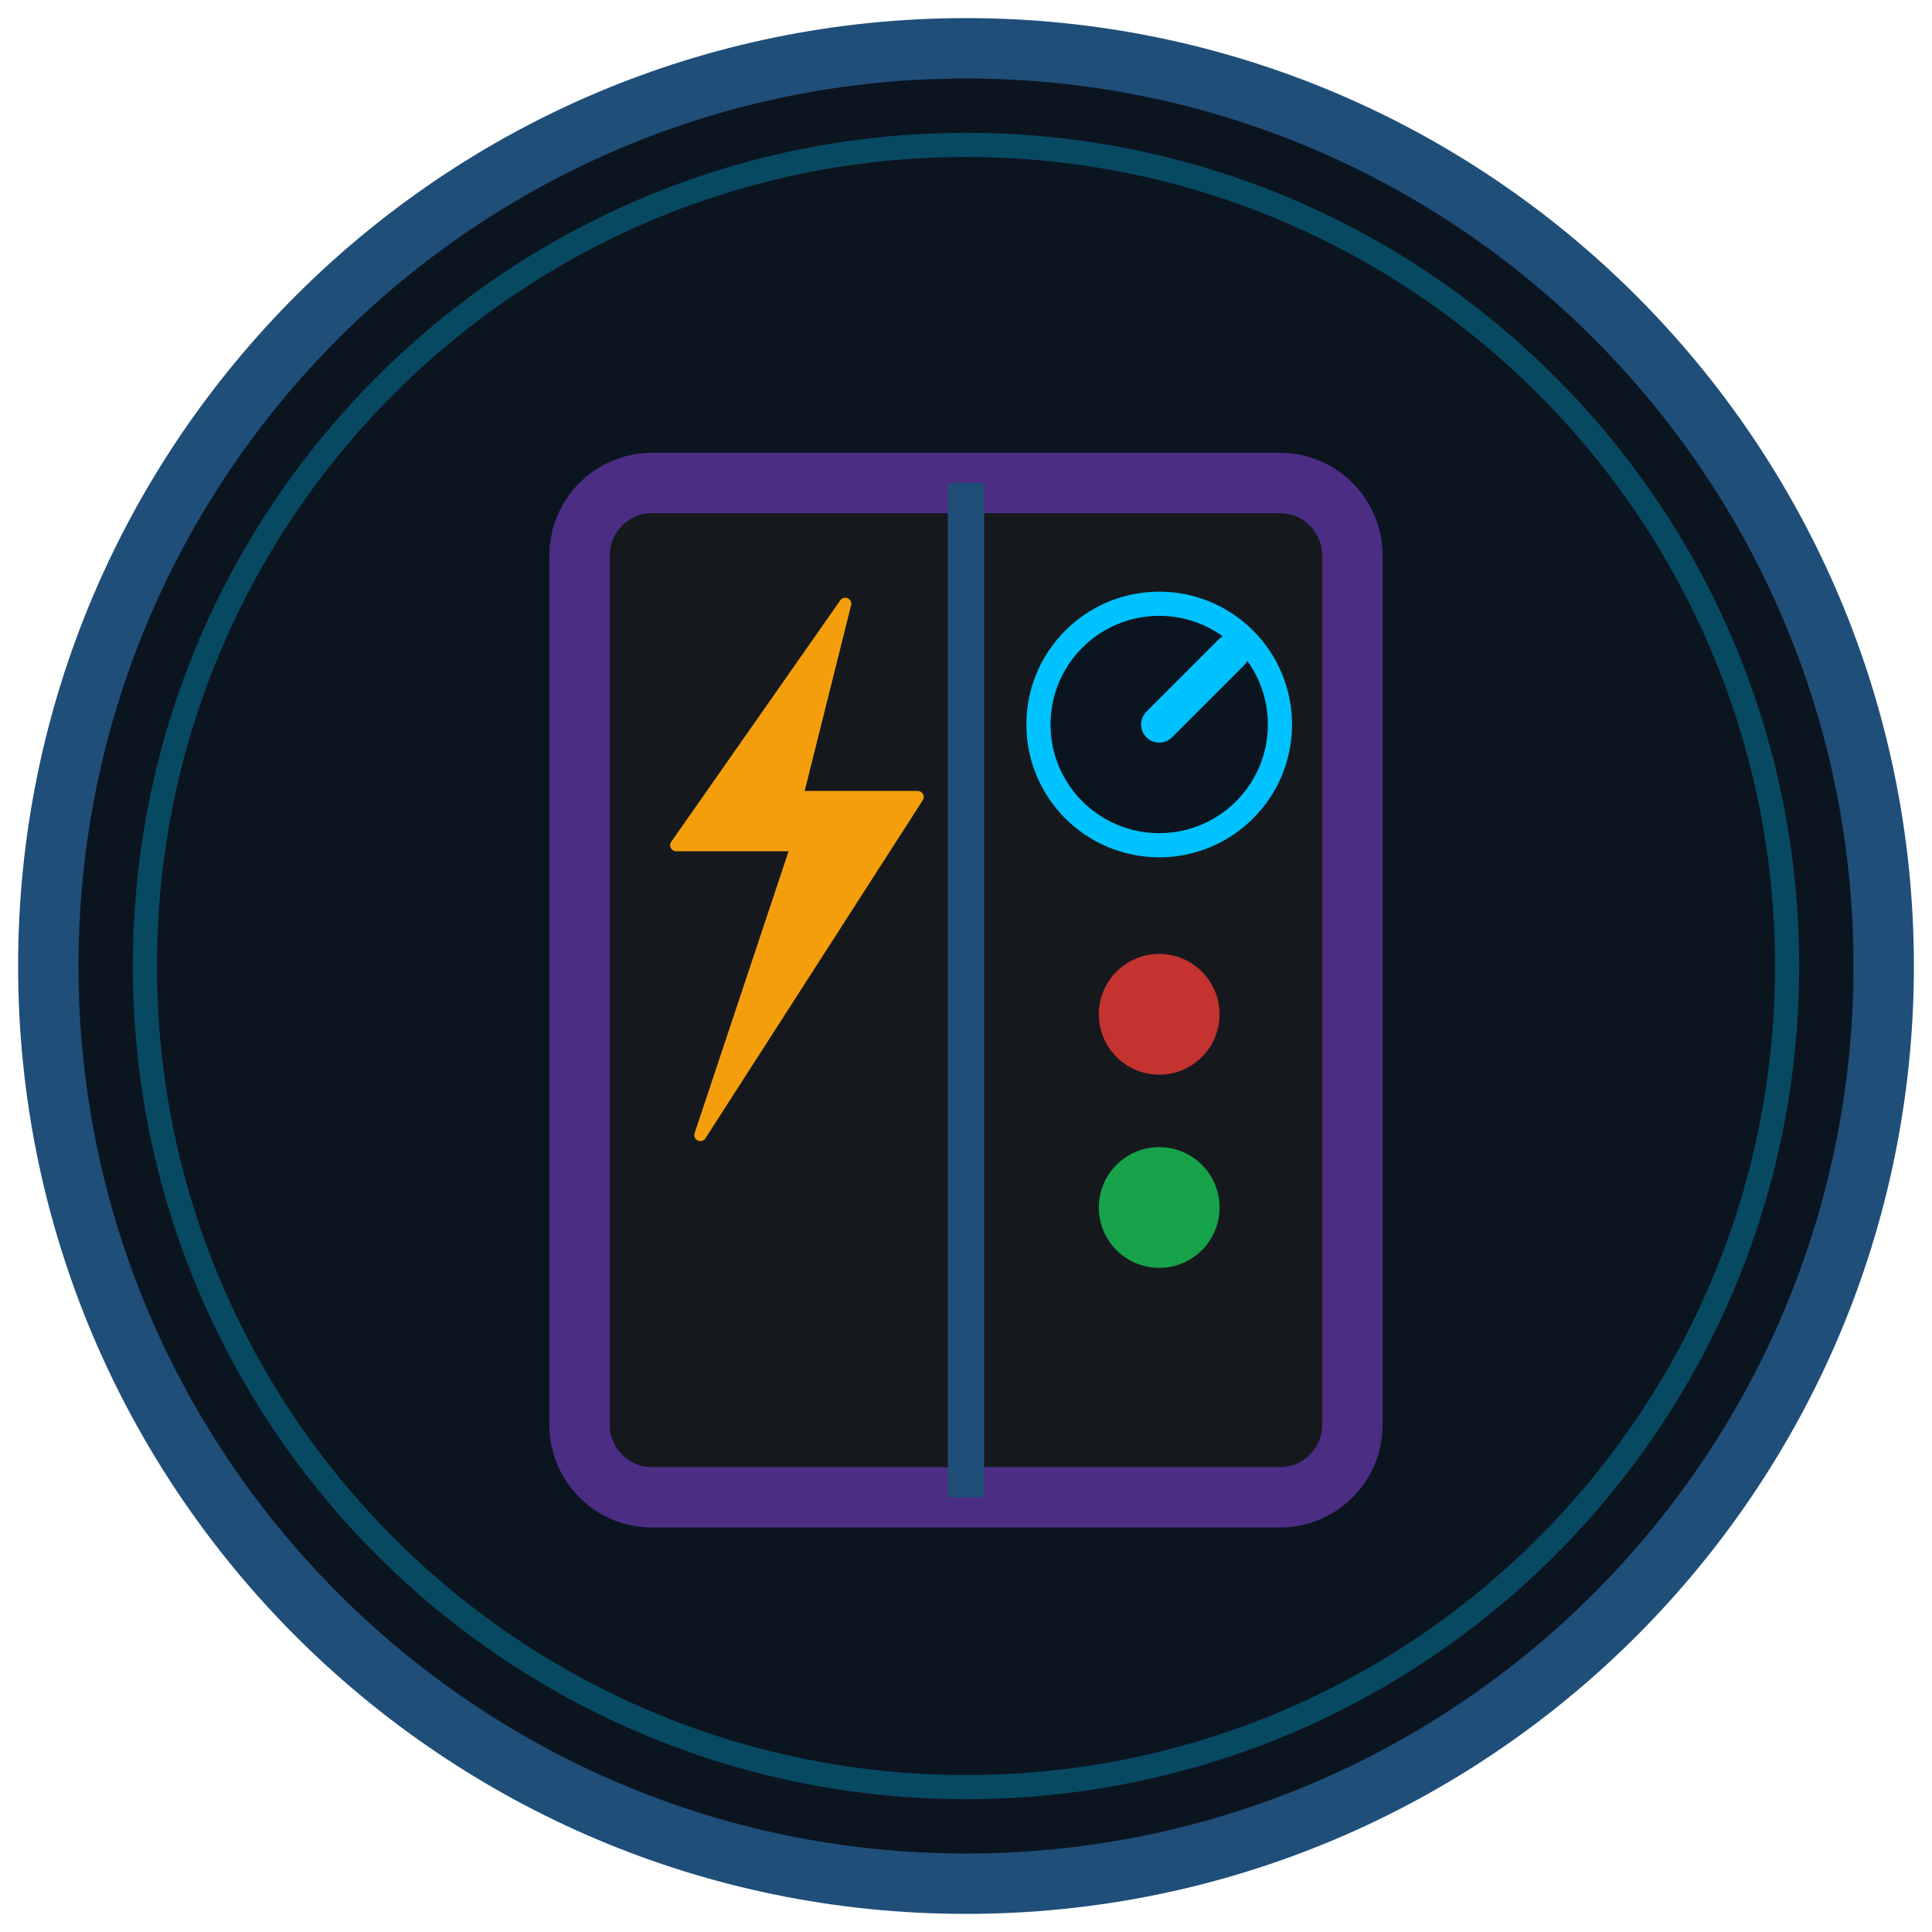
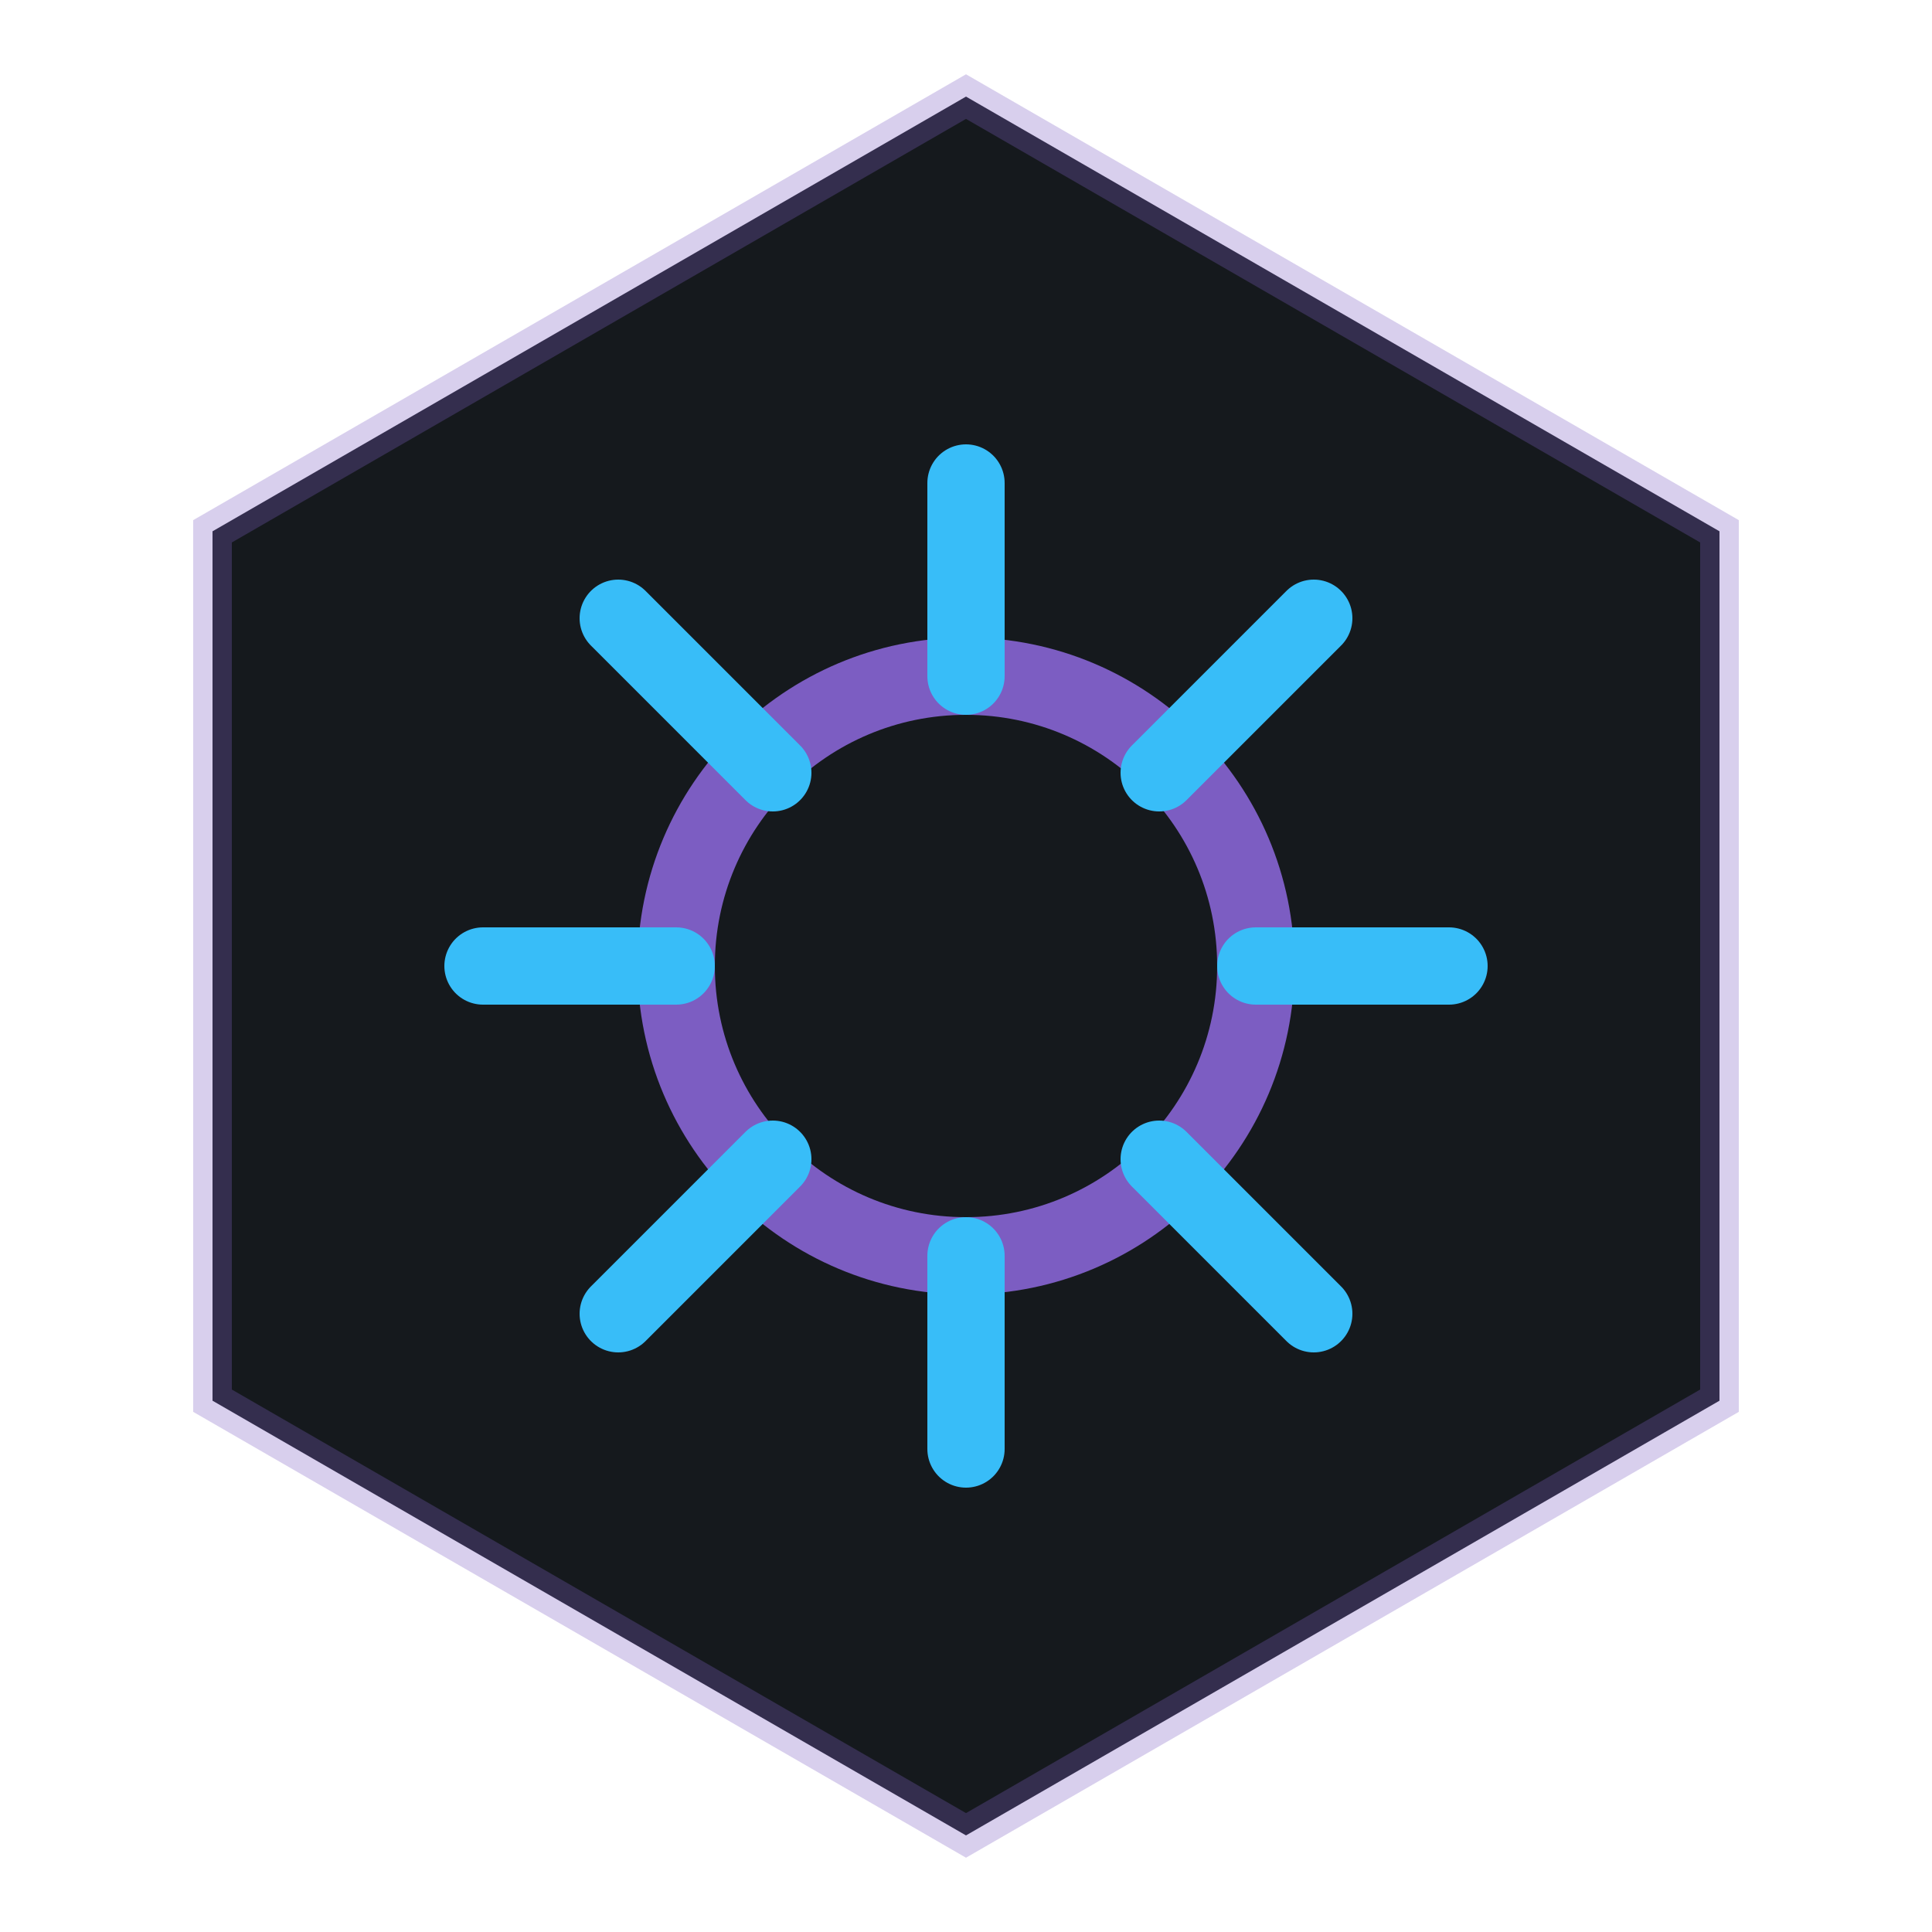
- <svg xmlns="http://www.w3.org/2000/svg" viewBox="0 0 80 80" fill="none">
-   <circle cx="40" cy="40" r="38" stroke="#1F4E79" stroke-width="2.5" fill="#0B1520" />
-   <circle cx="40" cy="40" r="34" stroke="#00C2FF" stroke-width="1" fill="none" opacity="0.3" />
-   <rect x="24" y="20" width="32" height="42" rx="3" stroke="#4B2E83" stroke-width="2.5" fill="#15191D" />
-   <line x1="40" y1="20" x2="40" y2="62" stroke="#1F4E79" stroke-width="1.5" />
-   <path d="M35 25 L28 35 L33 35 L29 47 L38 33 L33 33 Z" fill="#F59E0B" stroke="#F59E0B" stroke-width="0.5" stroke-linejoin="round" />
-   <circle cx="48" cy="30" r="5" fill="#0B1520" stroke="#00C2FF" stroke-width="1" />
-   <line x1="48" y1="30" x2="51" y2="27" stroke="#00C2FF" stroke-width="1.5" stroke-linecap="round" />
-   <circle cx="48" cy="42" r="2.5" fill="#C4332F" />
-   <circle cx="48" cy="50" r="2.5" fill="#16A34A" />
+ <svg xmlns="http://www.w3.org/2000/svg" viewBox="0 0 100 100" fill="none">
+   <path d="M50 5 L89 27.5 L89 72.5 L50 95 L11 72.5 L11 27.5 Z" fill="#15191D" stroke="#7C5DC2" stroke-width="2" stroke-opacity="0.3" />
+   <circle cx="50" cy="50" r="15" stroke="#7C5DC2" stroke-width="4" />
+   <path d="M50 25 V35 M50 65 V75 M25 50 H35 M65 50 H75" stroke="#38BDF8" stroke-width="4" stroke-linecap="round" />
+   <path d="M32 32 L40 40 M60 60 L68 68 M68 32 L60 40 M40 60 L32 68" stroke="#38BDF8" stroke-width="4" stroke-linecap="round" />
</svg>
